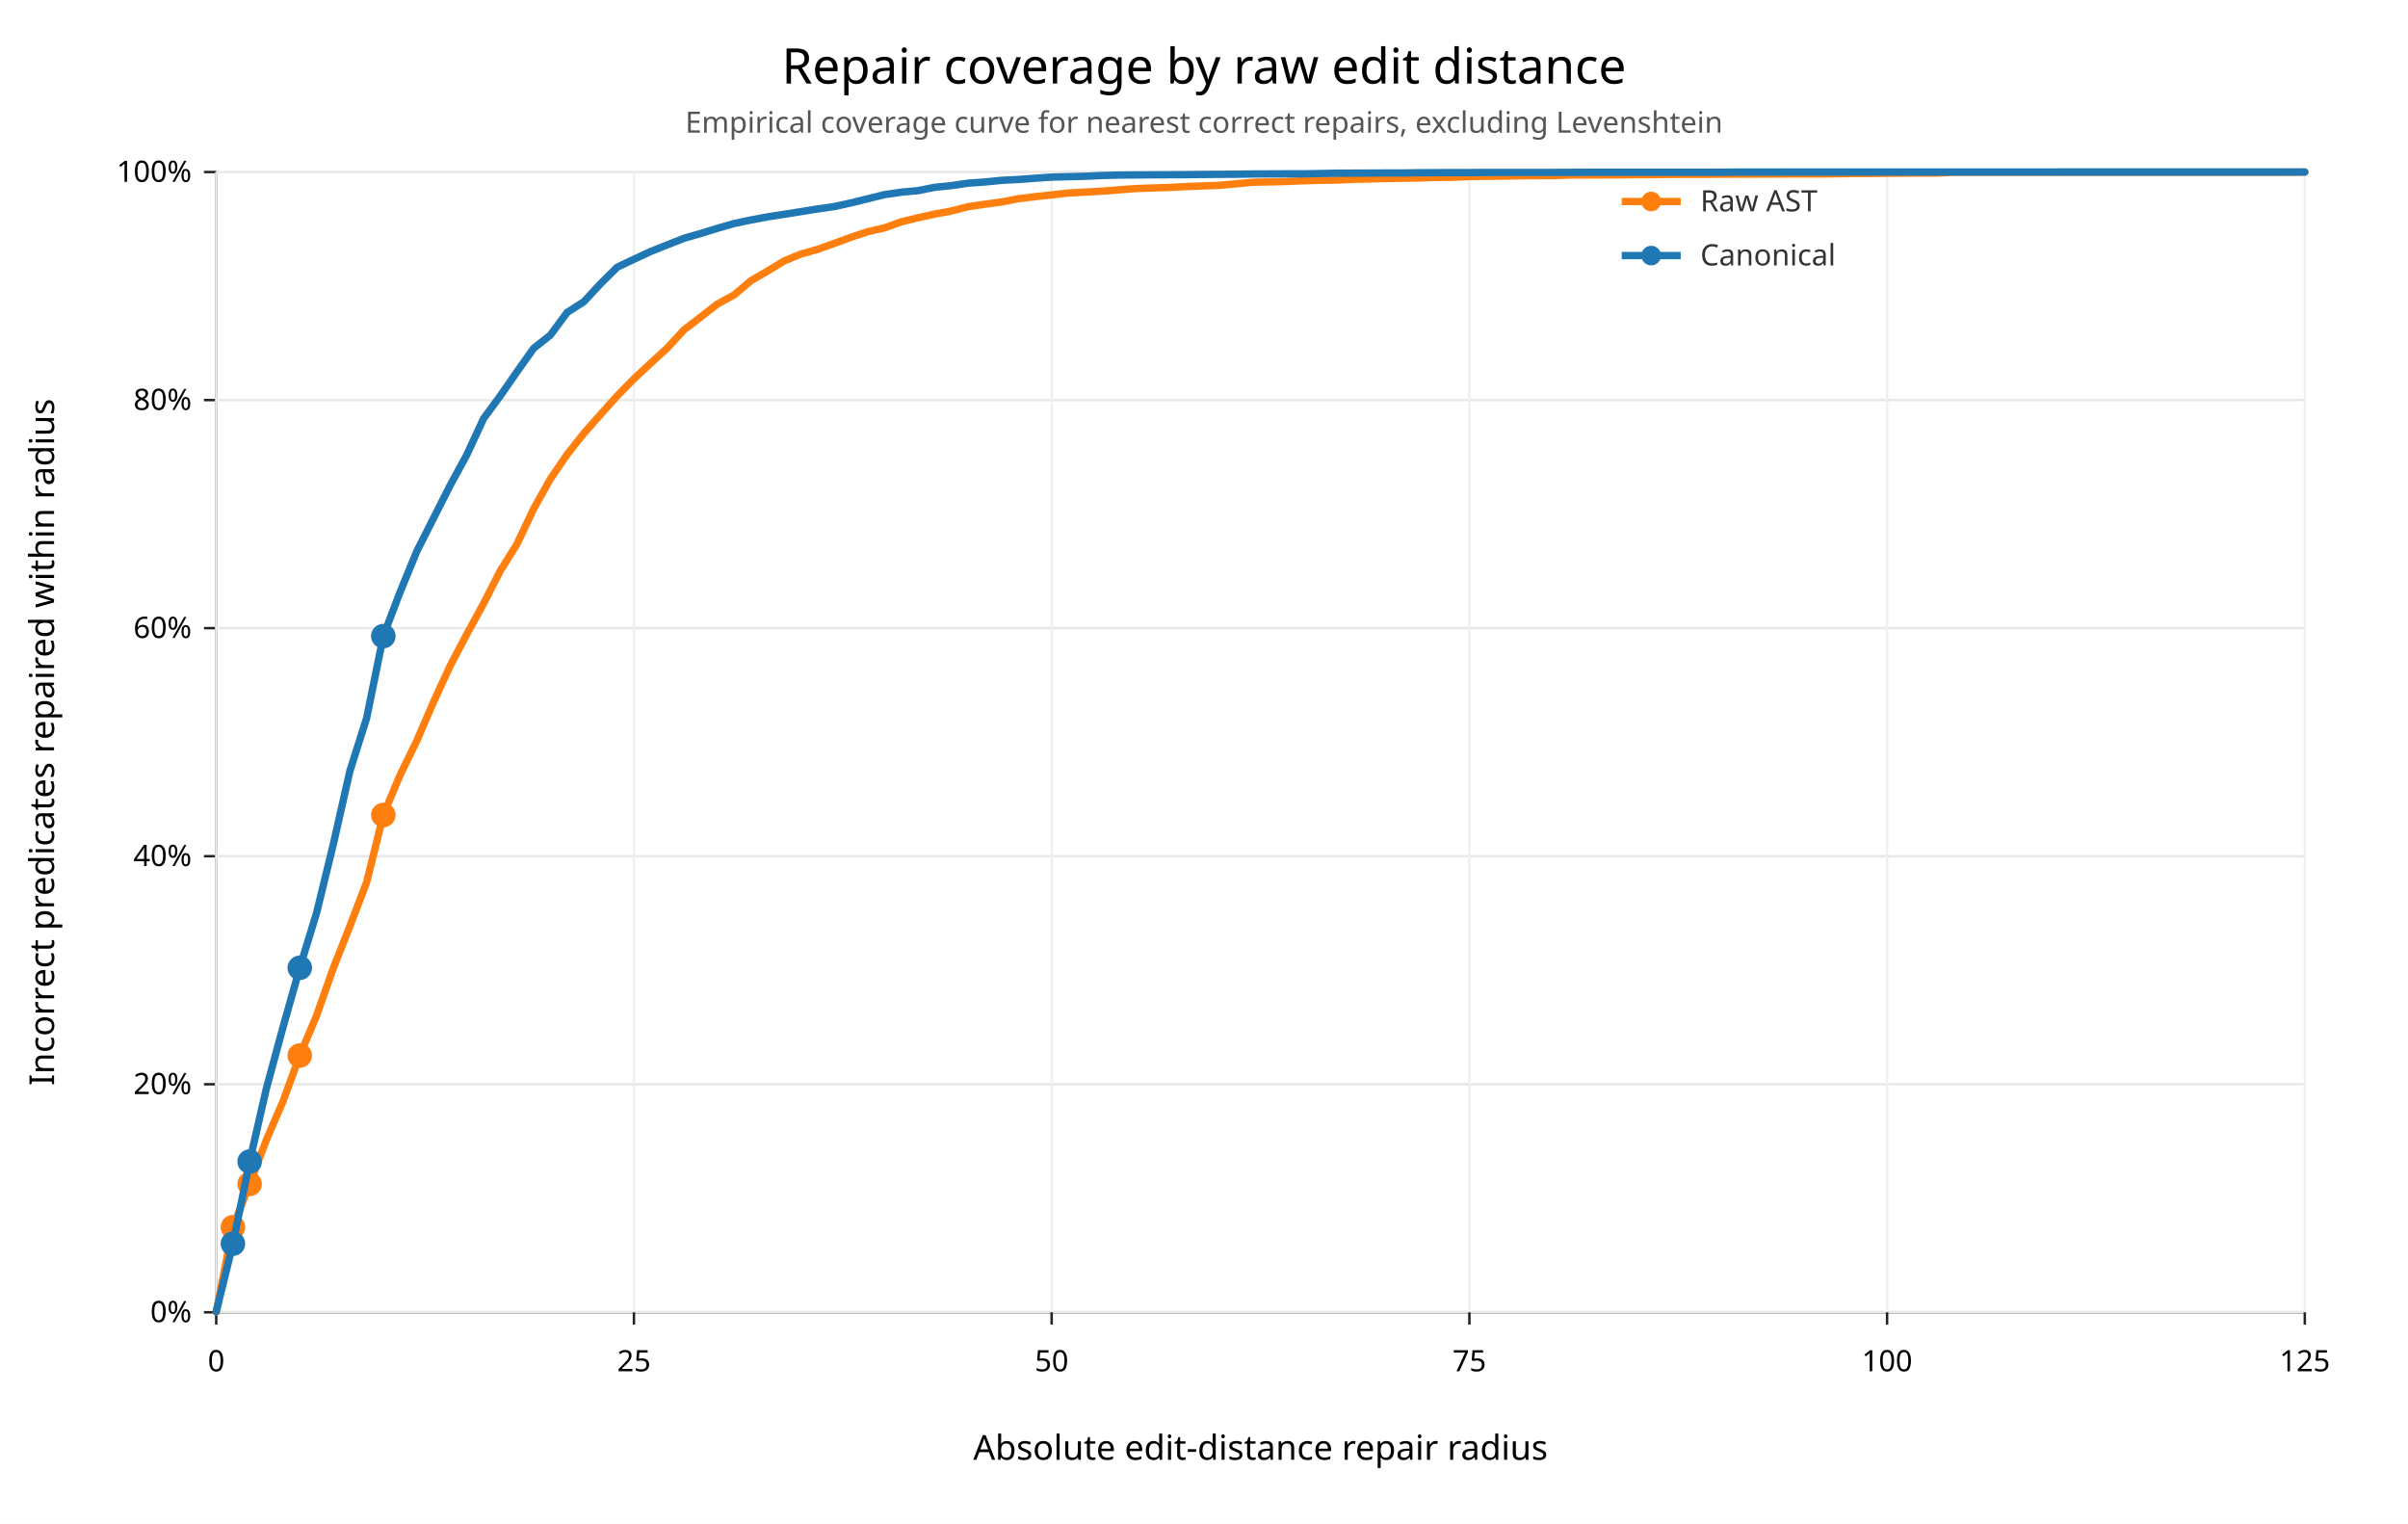
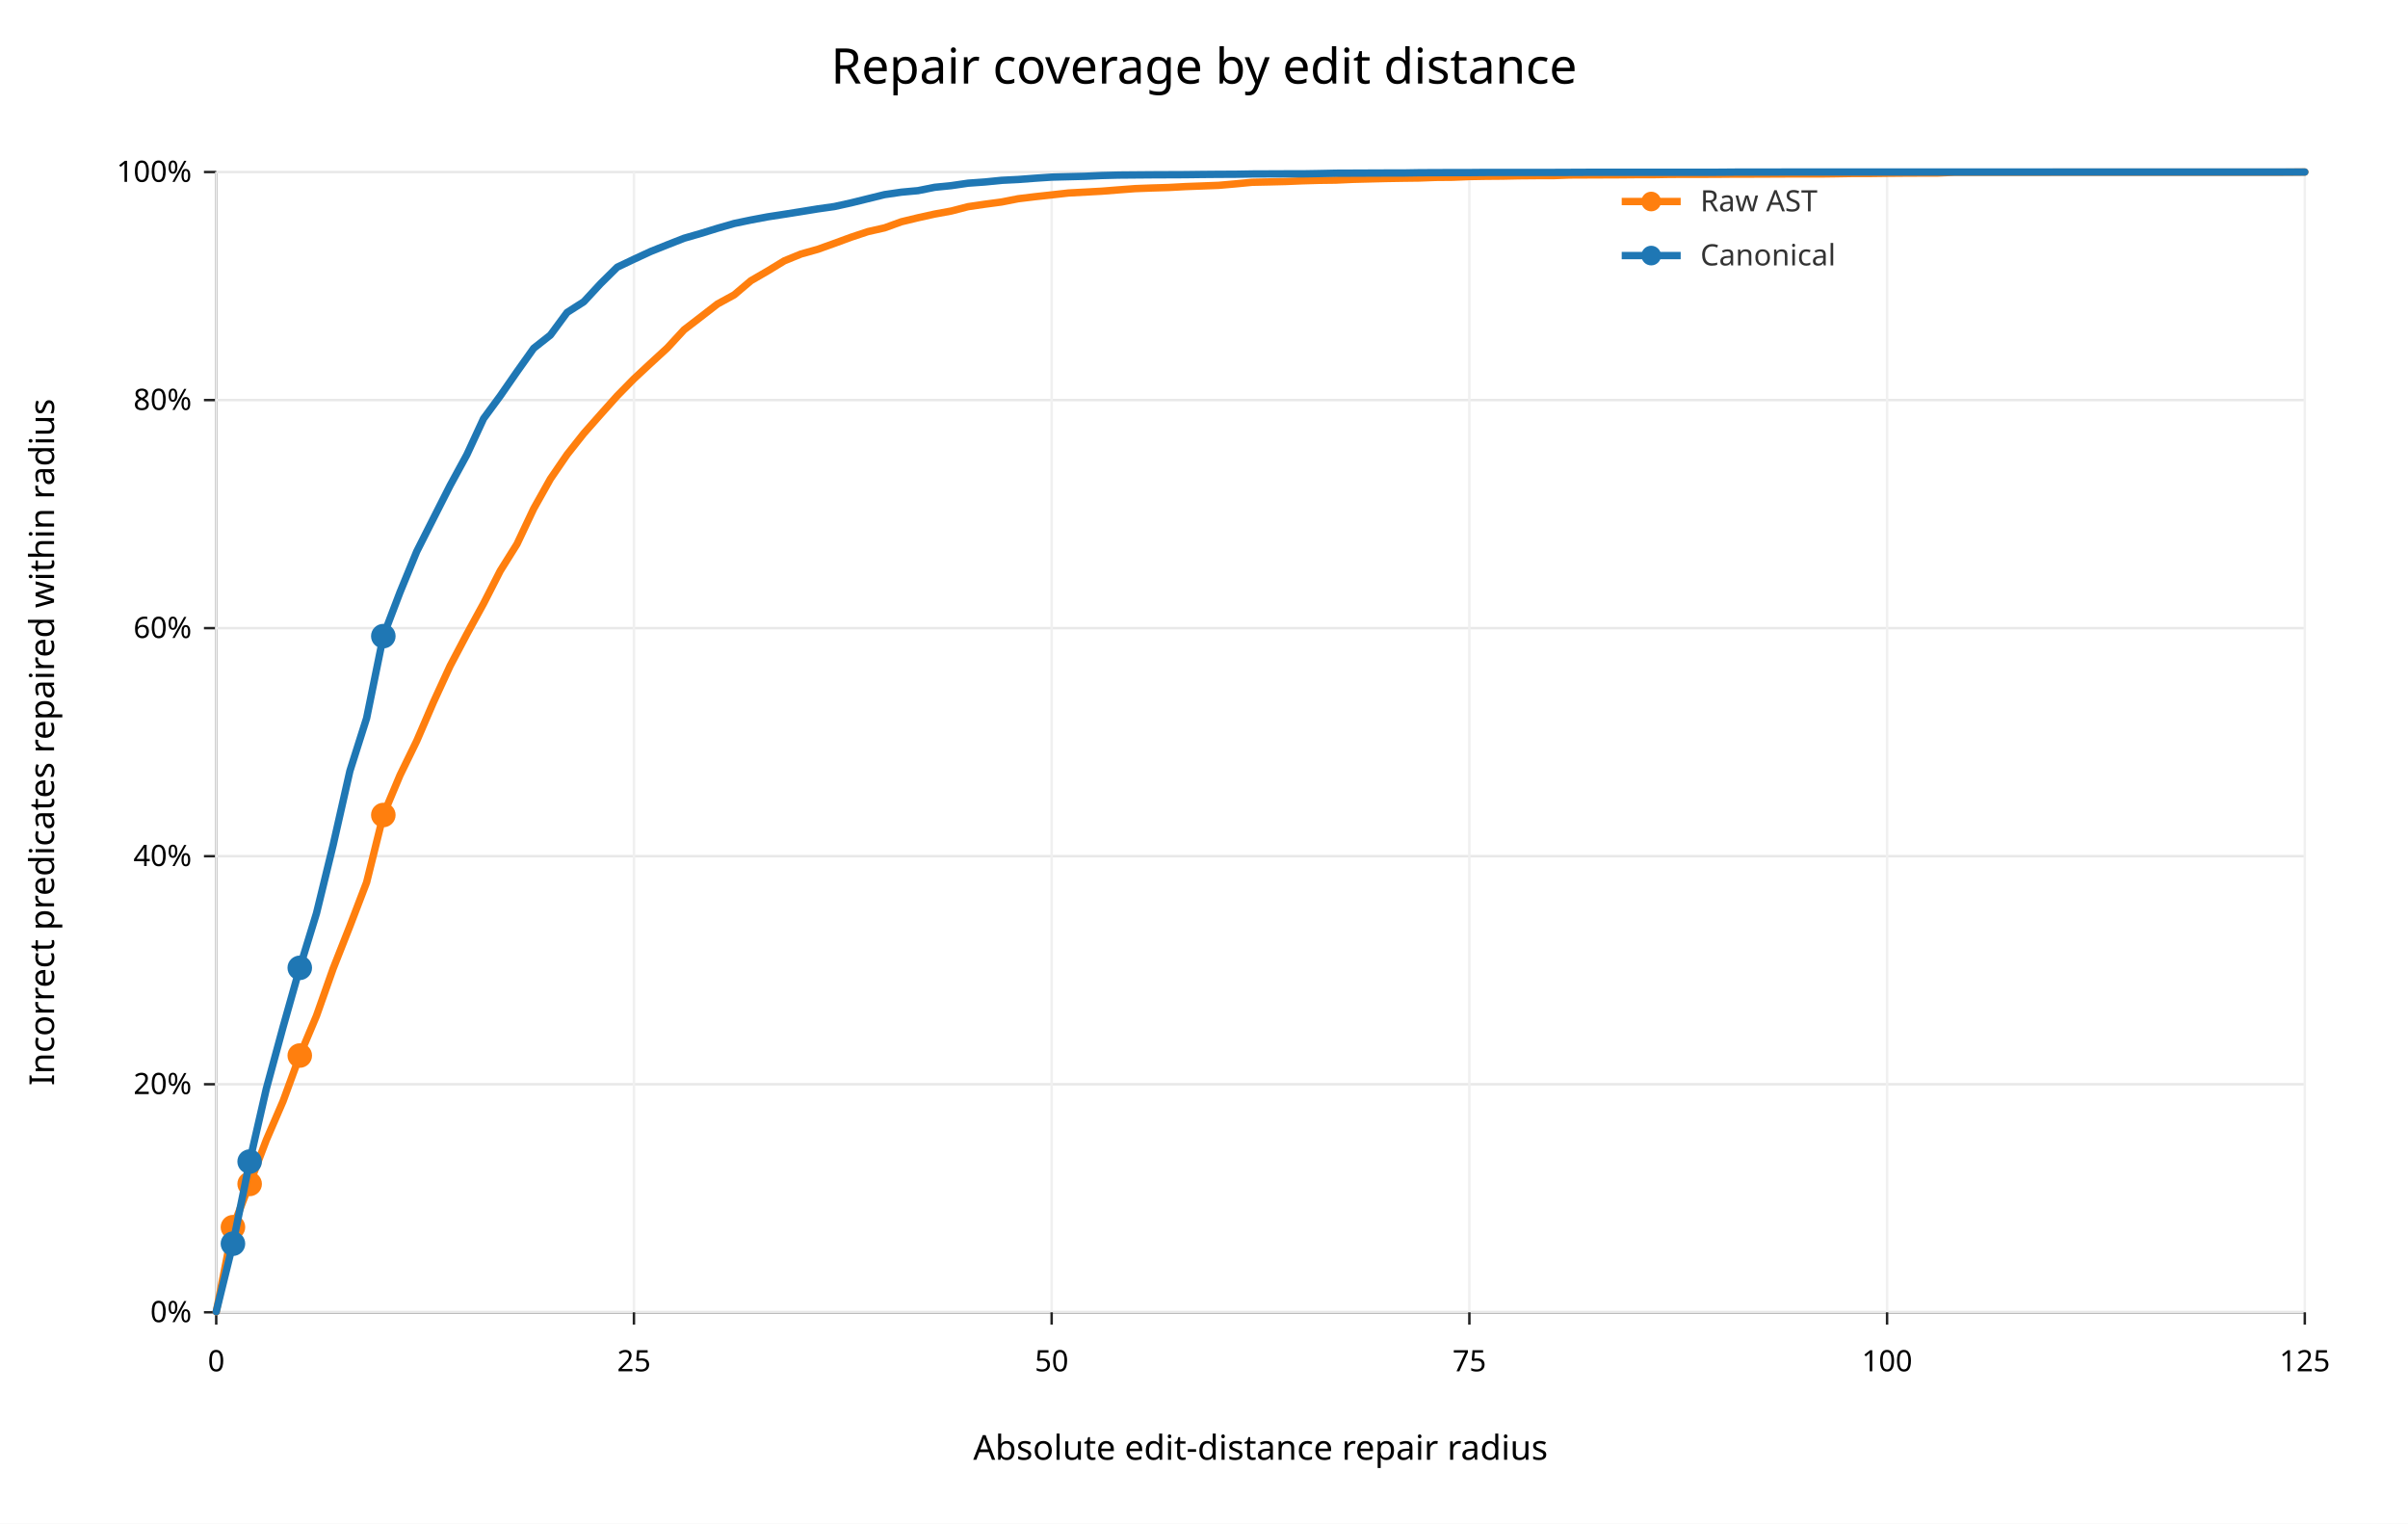
<svg xmlns="http://www.w3.org/2000/svg" width="980" height="620" viewBox="0 0 980 620">
  <rect width="100%" height="100%" fill="white" />
-   <text x="490" y="34" text-anchor="middle" font-family="sans-serif" font-size="20">Repair coverage by raw edit distance</text>
-   <text x="490" y="54" text-anchor="middle" font-family="sans-serif" font-size="12" fill="#555">Empirical coverage curve for nearest correct repairs, excluding Levenshtein</text>
+   <text x="490" y="34" text-anchor="middle" font-family="sans-serif" font-size="20">Repair coverage by edit distance</text>
  <line x1="88" y1="534" x2="938" y2="534" stroke="#222" stroke-width="1" />
  <line x1="88" y1="70" x2="88" y2="534" stroke="#222" stroke-width="1" />
  <line x1="88" y1="534" x2="938" y2="534" stroke="#e8e8e8" />
  <line x1="83" y1="534" x2="88" y2="534" stroke="#222" />
  <text x="78" y="538" text-anchor="end" font-family="sans-serif" font-size="12">0%</text>
  <line x1="88" y1="441.2" x2="938" y2="441.2" stroke="#e8e8e8" />
  <line x1="83" y1="441.2" x2="88" y2="441.2" stroke="#222" />
  <text x="78" y="445.2" text-anchor="end" font-family="sans-serif" font-size="12">20%</text>
  <line x1="88" y1="348.4" x2="938" y2="348.4" stroke="#e8e8e8" />
  <line x1="83" y1="348.4" x2="88" y2="348.4" stroke="#222" />
  <text x="78" y="352.4" text-anchor="end" font-family="sans-serif" font-size="12">40%</text>
  <line x1="88" y1="255.6" x2="938" y2="255.6" stroke="#e8e8e8" />
  <line x1="83" y1="255.6" x2="88" y2="255.6" stroke="#222" />
  <text x="78" y="259.6" text-anchor="end" font-family="sans-serif" font-size="12">60%</text>
  <line x1="88" y1="162.8" x2="938" y2="162.8" stroke="#e8e8e8" />
  <line x1="83" y1="162.8" x2="88" y2="162.8" stroke="#222" />
  <text x="78" y="166.8" text-anchor="end" font-family="sans-serif" font-size="12">80%</text>
  <line x1="88" y1="70" x2="938" y2="70" stroke="#e8e8e8" />
  <line x1="83" y1="70" x2="88" y2="70" stroke="#222" />
  <text x="78" y="74" text-anchor="end" font-family="sans-serif" font-size="12">100%</text>
  <line x1="88" y1="70" x2="88" y2="534" stroke="#f0f0f0" />
  <line x1="88" y1="534" x2="88" y2="539" stroke="#222" />
  <text x="88" y="558" text-anchor="middle" font-family="sans-serif" font-size="12">0</text>
  <line x1="258" y1="70" x2="258" y2="534" stroke="#f0f0f0" />
  <line x1="258" y1="534" x2="258" y2="539" stroke="#222" />
  <text x="258" y="558" text-anchor="middle" font-family="sans-serif" font-size="12">25</text>
  <line x1="428" y1="70" x2="428" y2="534" stroke="#f0f0f0" />
  <line x1="428" y1="534" x2="428" y2="539" stroke="#222" />
  <text x="428" y="558" text-anchor="middle" font-family="sans-serif" font-size="12">50</text>
  <line x1="598" y1="70" x2="598" y2="534" stroke="#f0f0f0" />
  <line x1="598" y1="534" x2="598" y2="539" stroke="#222" />
  <text x="598" y="558" text-anchor="middle" font-family="sans-serif" font-size="12">75</text>
  <line x1="768" y1="70" x2="768" y2="534" stroke="#f0f0f0" />
  <line x1="768" y1="534" x2="768" y2="539" stroke="#222" />
  <text x="768" y="558" text-anchor="middle" font-family="sans-serif" font-size="12">100</text>
  <line x1="938" y1="70" x2="938" y2="534" stroke="#f0f0f0" />
  <line x1="938" y1="534" x2="938" y2="539" stroke="#222" />
  <text x="938" y="558" text-anchor="middle" font-family="sans-serif" font-size="12">125</text>
  <path d="M 88 533.801 L 94.8 499.362 L 101.6 481.773 L 108.4 463.844 L 115.2 448.099 L 122 429.518 L 128.8 413.348 L 135.6 394.085 L 142.4 376.837 L 149.2 359.05 L 156 331.645 L 162.8 315.447 L 169.6 301.489 L 176.4 285.716 L 183.2 270.936 L 190 258.028 L 196.8 245.603 L 203.6 232.27 L 210.4 221.404 L 217.2 206.993 L 224 194.879 L 230.8 184.95 L 237.6 176.355 L 244.4 168.667 L 251.2 161.064 L 258 154.142 L 264.8 147.816 L 271.6 141.574 L 278.4 134.199 L 285.2 128.979 L 292 123.702 L 298.8 119.986 L 305.6 114.227 L 312.4 110.284 L 319.2 106.142 L 326 103.362 L 332.8 101.461 L 339.6 99.021 L 346.4 96.525 L 353.2 94.255 L 360 92.723 L 366.8 90.255 L 373.6 88.61 L 380.4 87.106 L 387.2 85.858 L 394 84.099 L 400.8 83.106 L 407.6 82.199 L 414.4 80.865 L 421.2 80.043 L 428 79.305 L 434.8 78.539 L 441.6 78.17 L 448.4 77.801 L 455.2 77.262 L 462 76.752 L 468.8 76.496 L 475.6 76.298 L 482.4 75.929 L 489.2 75.674 L 496 75.418 L 502.8 74.823 L 509.6 74.17 L 516.4 74.028 L 523.2 73.858 L 530 73.574 L 536.8 73.376 L 543.6 73.291 L 550.4 72.979 L 557.2 72.809 L 564 72.638 L 570.8 72.525 L 577.6 72.44 L 584.4 72.184 L 591.2 72.128 L 598 71.844 L 604.8 71.73 L 611.6 71.674 L 618.4 71.532 L 625.2 71.475 L 632 71.475 L 638.8 71.22 L 645.6 71.191 L 652.4 71.163 L 659.2 71.135 L 666 71.078 L 672.8 71.078 L 679.6 70.965 L 686.4 70.936 L 693.2 70.936 L 700 70.908 L 706.8 70.851 L 713.6 70.851 L 720.4 70.823 L 727.2 70.794 L 734 70.794 L 740.8 70.794 L 747.6 70.709 L 754.4 70.596 L 761.2 70.596 L 768 70.511 L 774.8 70.454 L 781.6 70.426 L 788.4 70.426 L 795.2 70.113 L 802 70.113 L 808.8 70.113 L 815.6 70.113 L 822.4 70.113 L 829.2 70.113 L 836 70.085 L 842.8 70.085 L 849.6 70.085 L 856.4 70.085 L 863.2 70.085 L 870 70.085 L 876.8 70.085 L 883.6 70.085 L 890.4 70.085 L 897.2 70.085 L 904 70.085 L 910.8 70.085 L 917.6 70.085 L 924.4 70.085 L 931.2 70.057 L 938 70" fill="none" stroke="#ff7f0e" stroke-width="3" stroke-linecap="round" stroke-linejoin="round" />
  <circle cx="94.8" cy="499.362" r="5" fill="#ff7f0e" />
  <circle cx="101.6" cy="481.773" r="5" fill="#ff7f0e" />
  <circle cx="122" cy="429.518" r="5" fill="#ff7f0e" />
  <circle cx="156" cy="331.645" r="5" fill="#ff7f0e" />
  <path d="M 88 533.745 L 94.8 506.085 L 101.6 472.667 L 108.4 442.965 L 115.2 417.915 L 122 393.83 L 128.8 371.645 L 135.6 343.759 L 142.4 313.716 L 149.2 292.241 L 156 258.851 L 162.8 240.979 L 169.6 224.411 L 176.4 210.936 L 183.2 197.518 L 190 185.035 L 196.8 170.34 L 203.6 161.092 L 210.4 151.277 L 217.2 141.716 L 224 136.355 L 230.8 127.135 L 237.6 122.794 L 244.4 115.447 L 251.2 108.723 L 258 105.489 L 264.8 102.34 L 271.6 99.617 L 278.4 96.95 L 285.2 94.993 L 292 92.894 L 298.8 90.936 L 305.6 89.518 L 312.4 88.241 L 319.2 87.191 L 326 86.113 L 332.8 85.007 L 339.6 84.043 L 346.4 82.539 L 353.2 80.865 L 360 79.191 L 366.8 78.199 L 373.6 77.574 L 380.4 76.213 L 387.2 75.532 L 394 74.539 L 400.8 74.057 L 407.6 73.376 L 414.4 73.035 L 421.2 72.525 L 428 72.071 L 434.8 71.901 L 441.6 71.73 L 448.4 71.418 L 455.2 71.248 L 462 71.191 L 468.8 71.135 L 475.6 71.106 L 482.4 71.078 L 489.2 70.993 L 496 70.936 L 502.8 70.908 L 509.6 70.794 L 516.4 70.766 L 523.2 70.738 L 530 70.738 L 536.8 70.624 L 543.6 70.482 L 550.4 70.454 L 557.2 70.426 L 564 70.397 L 570.8 70.397 L 577.6 70.284 L 584.4 70.255 L 591.2 70.227 L 598 70.227 L 604.8 70.17 L 611.6 70.17 L 618.4 70.17 L 625.2 70.17 L 632 70.17 L 638.8 70.142 L 645.6 70.113 L 652.4 70.113 L 659.2 70.113 L 666 70.113 L 672.8 70.113 L 679.6 70.113 L 686.4 70.113 L 693.2 70.113 L 700 70.085 L 706.8 70.028 L 713.6 70.028 L 720.4 70.028 L 727.2 70 L 734 70 L 740.8 70 L 747.6 70 L 754.4 70 L 761.2 70 L 768 70 L 774.8 70 L 781.6 70 L 788.4 70 L 795.2 70 L 802 70 L 808.8 70 L 815.6 70 L 822.4 70 L 829.2 70 L 836 70 L 842.8 70 L 849.6 70 L 856.4 70 L 863.2 70 L 870 70 L 876.8 70 L 883.6 70 L 890.4 70 L 897.2 70 L 904 70 L 910.8 70 L 917.6 70 L 924.4 70 L 931.2 70 L 938 70" fill="none" stroke="#1f77b4" stroke-width="3" stroke-linecap="round" stroke-linejoin="round" />
  <circle cx="94.8" cy="506.085" r="5" fill="#1f77b4" />
  <circle cx="101.6" cy="472.667" r="5" fill="#1f77b4" />
  <circle cx="122" cy="393.83" r="5" fill="#1f77b4" />
  <circle cx="156" cy="258.851" r="5" fill="#1f77b4" />
  <line x1="660" y1="82" x2="684" y2="82" stroke="#ff7f0e" stroke-width="3" />
  <circle cx="672" cy="82" r="4" fill="#ff7f0e" />
  <text x="692" y="86" font-family="sans-serif" font-size="12" fill="#333">Raw AST</text>
  <line x1="660" y1="104" x2="684" y2="104" stroke="#1f77b4" stroke-width="3" />
  <circle cx="672" cy="104" r="4" fill="#1f77b4" />
  <text x="692" y="108" font-family="sans-serif" font-size="12" fill="#333">Canonical</text>
  <text x="513" y="594" text-anchor="middle" font-family="sans-serif" font-size="14">Absolute edit-distance repair radius</text>
  <text x="22" y="302" transform="rotate(-90 22 302)" text-anchor="middle" font-family="sans-serif" font-size="14">Incorrect predicates repaired within radius</text>
</svg>
